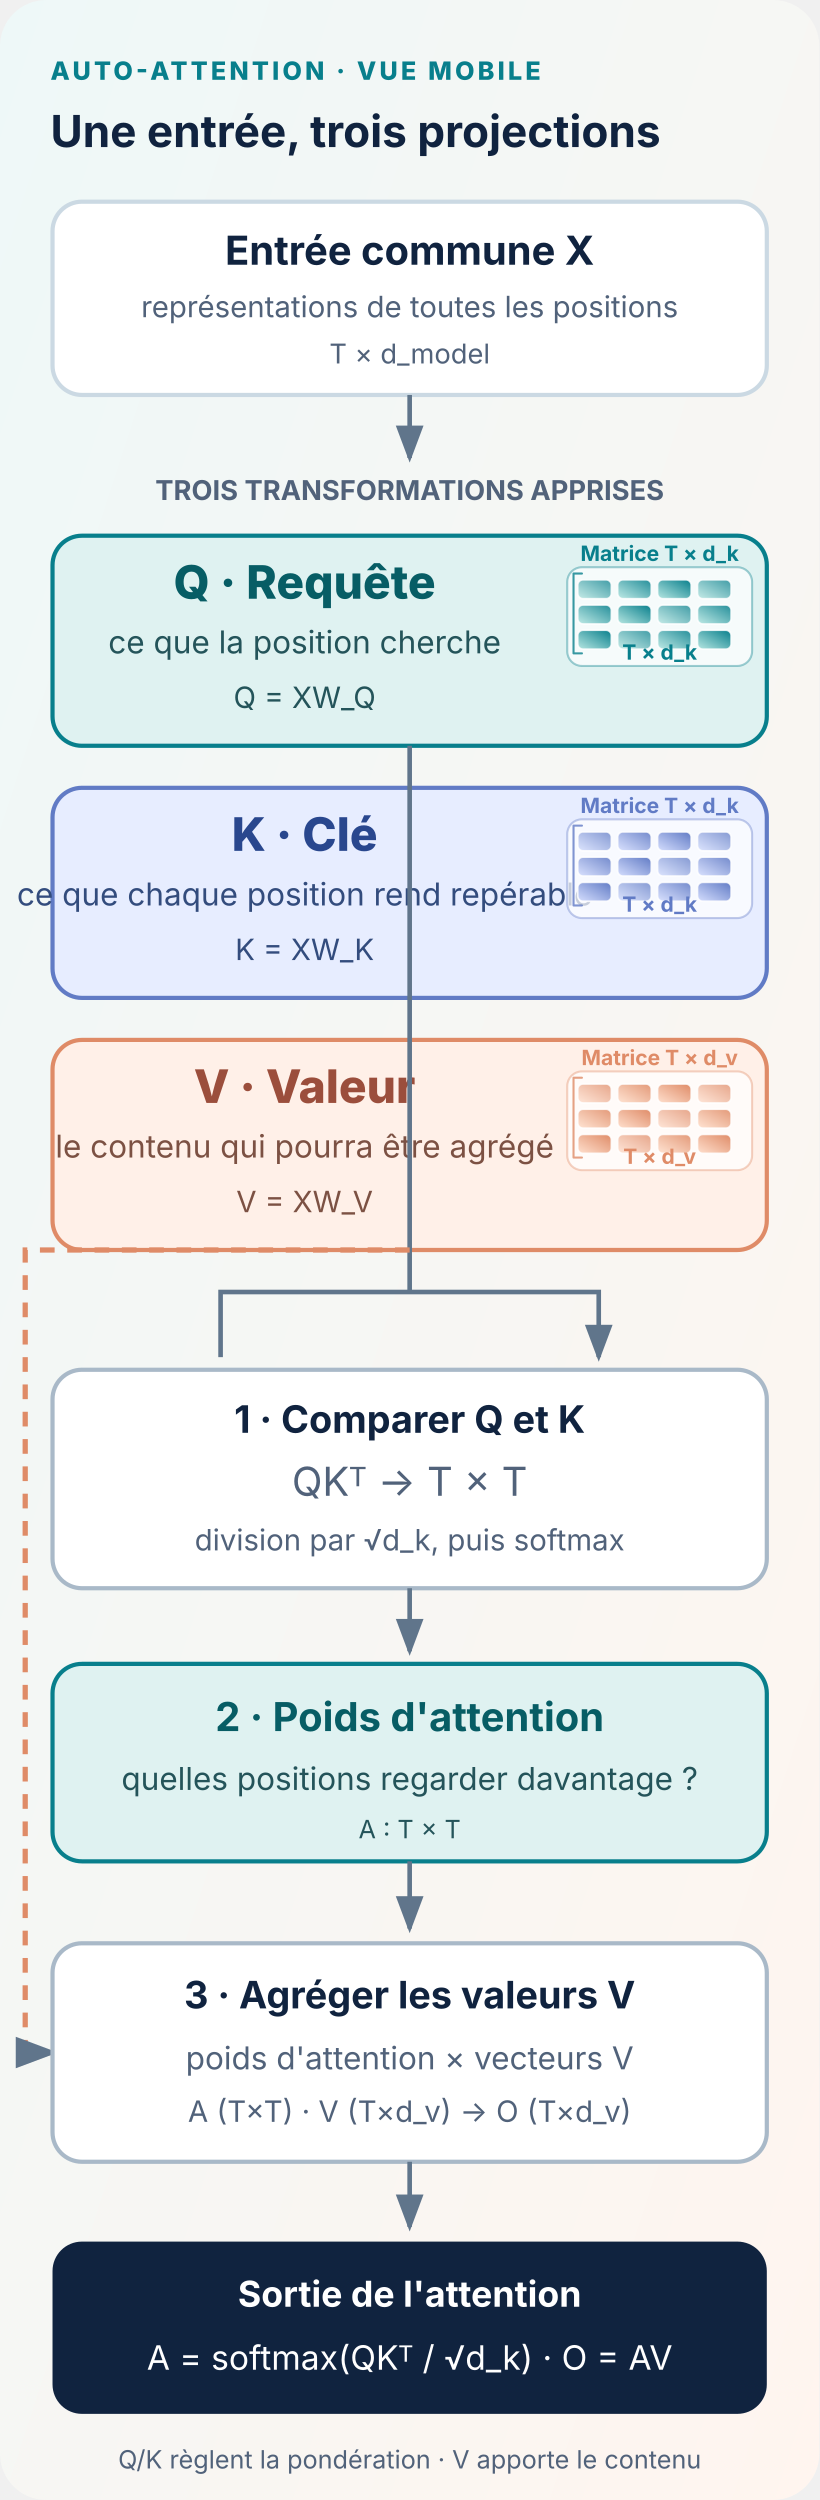
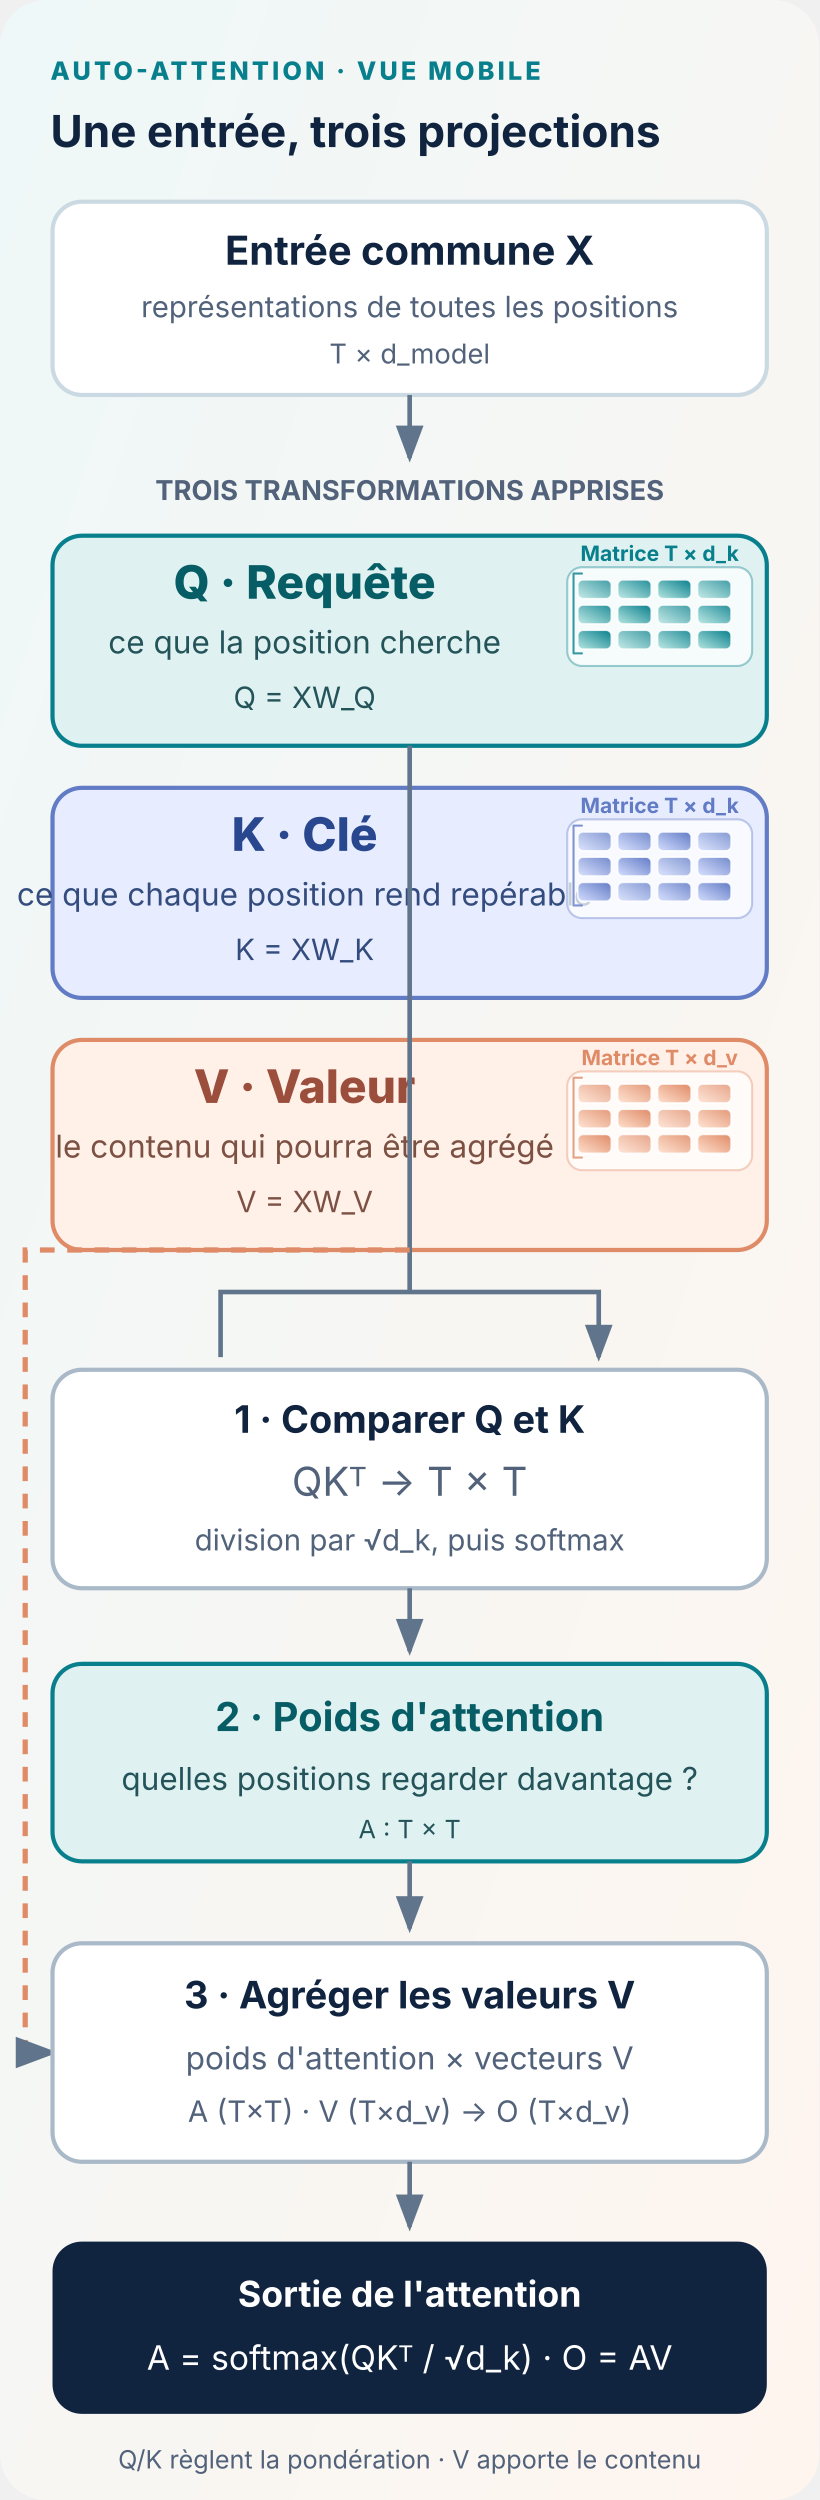
<svg xmlns="http://www.w3.org/2000/svg" viewBox="0 0 390 1190" role="img" aria-labelledby="title desc">
  <defs>
    <linearGradient id="qMatrix" x1="0" y1="1" x2="1" y2="0">
      <stop stop-color="#b7e7e2" />
      <stop offset="1" stop-color="#087f8c" />
    </linearGradient>
    <linearGradient id="kMatrix" x1="0" y1="1" x2="1" y2="0">
      <stop stop-color="#d5defe" />
      <stop offset="1" stop-color="#617bc5" />
    </linearGradient>
    <linearGradient id="vMatrix" x1="0" y1="1" x2="1" y2="0">
      <stop stop-color="#ffe0ce" />
      <stop offset="1" stop-color="#df8b67" />
    </linearGradient>
    <linearGradient id="bgm" x1="0" y1="0" x2="1" y2="1">
      <stop stop-color="#eef8f8" />
      <stop offset="1" stop-color="#fff5ef" />
    </linearGradient>
    <marker id="arrm" markerWidth="9" markerHeight="9" refX="7" refY="3" orient="auto">
      <path d="M0 0 L0 6 L8 3z" fill="#60758b" />
    </marker>
  </defs>
  <rect width="390" height="1190" rx="22" fill="url(#bgm)" />
  <text x="24" y="38" font-family="Inter,Arial,sans-serif" font-size="12" font-weight="800" letter-spacing="1.5" fill="#087f8c">AUTO-ATTENTION · VUE MOBILE</text>
  <text x="24" y="70" font-family="Inter,Arial,sans-serif" font-size="21" font-weight="750" fill="#10233f">Une entrée, trois projections</text>
  <rect x="25" y="96" width="340" height="92" rx="14" fill="#fff" stroke="#cbd9e3" stroke-width="2" />
  <text x="195" y="126" text-anchor="middle" font-family="Inter,Arial,sans-serif" font-size="19" font-weight="750" fill="#10233f">Entrée commune X</text>
  <text x="195" y="151" text-anchor="middle" font-family="Inter,Arial,sans-serif" font-size="14" fill="#51627a">représentations de toutes les positions</text>
  <text x="195" y="173" text-anchor="middle" font-family="Inter,Arial,sans-serif" font-size="13" fill="#51627a">T × d_model</text>
  <path d="M195 188 V218" stroke="#60758b" stroke-width="2.2" marker-end="url(#arrm)" />
  <text x="195" y="238" text-anchor="middle" font-family="Inter,Arial,sans-serif" font-size="13" font-weight="700" fill="#51627a">TROIS TRANSFORMATIONS APPRISES</text>
  <rect x="25" y="255" width="340" height="100" rx="14" fill="#dff2f1" stroke="#087f8c" stroke-width="2" />
  <text x="145" y="285" text-anchor="middle" font-family="Inter,Arial,sans-serif" font-size="22" font-weight="800" fill="#075d65">Q · Requête</text>
  <text x="145" y="311" text-anchor="middle" font-family="Inter,Arial,sans-serif" font-size="15" fill="#24545a">ce que la position cherche</text>
  <text x="145" y="337" text-anchor="middle" font-family="Inter,Arial,sans-serif" font-size="14" fill="#24545a">Q = XW_Q</text>
  <text x="314" y="267" text-anchor="middle" font-family="Inter,Arial,sans-serif" font-size="10" font-weight="750" fill="#087f8c">Matrice T × d_k</text>
  <g>
    <rect x="270" y="270" width="88" height="47" rx="7" fill="#ffffff" fill-opacity=".72" stroke="#087f8c" stroke-opacity=".38" stroke-width="1" />
    <rect x="275" y="276" width="16" height="9" rx="2.5" fill="url(#qMatrix)" fill-opacity="0.76" stroke="#ffffff" stroke-opacity=".82" stroke-width=".8" />
    <rect x="294" y="276" width="16" height="9" rx="2.5" fill="url(#qMatrix)" fill-opacity="0.88" stroke="#ffffff" stroke-opacity=".82" stroke-width=".8" />
    <rect x="313" y="276" width="16" height="9" rx="2.5" fill="url(#qMatrix)" fill-opacity="1" stroke="#ffffff" stroke-opacity=".82" stroke-width=".8" />
    <rect x="332" y="276" width="16" height="9" rx="2.5" fill="url(#qMatrix)" fill-opacity="0.76" stroke="#ffffff" stroke-opacity=".82" stroke-width=".8" />
    <rect x="275" y="288" width="16" height="9" rx="2.5" fill="url(#qMatrix)" fill-opacity="0.88" stroke="#ffffff" stroke-opacity=".82" stroke-width=".8" />
    <rect x="294" y="288" width="16" height="9" rx="2.5" fill="url(#qMatrix)" fill-opacity="1" stroke="#ffffff" stroke-opacity=".82" stroke-width=".8" />
    <rect x="313" y="288" width="16" height="9" rx="2.5" fill="url(#qMatrix)" fill-opacity="0.76" stroke="#ffffff" stroke-opacity=".82" stroke-width=".8" />
    <rect x="332" y="288" width="16" height="9" rx="2.5" fill="url(#qMatrix)" fill-opacity="0.88" stroke="#ffffff" stroke-opacity=".82" stroke-width=".8" />
    <rect x="275" y="300" width="16" height="9" rx="2.5" fill="url(#qMatrix)" fill-opacity="1" stroke="#ffffff" stroke-opacity=".82" stroke-width=".8" />
    <rect x="294" y="300" width="16" height="9" rx="2.5" fill="url(#qMatrix)" fill-opacity="0.76" stroke="#ffffff" stroke-opacity=".82" stroke-width=".8" />
    <rect x="313" y="300" width="16" height="9" rx="2.5" fill="url(#qMatrix)" fill-opacity="0.88" stroke="#ffffff" stroke-opacity=".82" stroke-width=".8" />
    <rect x="332" y="300" width="16" height="9" rx="2.5" fill="url(#qMatrix)" fill-opacity="1" stroke="#ffffff" stroke-opacity=".82" stroke-width=".8" />
    <path d="M273 273 V311 M273 273 h4 M273 311 h4" fill="none" stroke="#087f8c" stroke-width="1" stroke-linecap="round" opacity=".8" />
  </g>
-   <text x="314" y="314" text-anchor="middle" font-family="Inter,Arial,sans-serif" font-size="10" font-weight="750" fill="#087f8c">T × d_k</text>
  <rect x="25" y="375" width="340" height="100" rx="14" fill="#e7edff" stroke="#617bc5" stroke-width="2" />
  <text x="145" y="405" text-anchor="middle" font-family="Inter,Arial,sans-serif" font-size="22" font-weight="800" fill="#29478e">K · Clé</text>
  <text x="145" y="431" text-anchor="middle" font-family="Inter,Arial,sans-serif" font-size="15" fill="#334c7d">ce que chaque position rend repérable</text>
  <text x="145" y="457" text-anchor="middle" font-family="Inter,Arial,sans-serif" font-size="14" fill="#334c7d">K = XW_K</text>
  <text x="314" y="387" text-anchor="middle" font-family="Inter,Arial,sans-serif" font-size="10" font-weight="750" fill="#617bc5">Matrice T × d_k</text>
  <g>
    <rect x="270" y="390" width="88" height="47" rx="7" fill="#ffffff" fill-opacity=".72" stroke="#617bc5" stroke-opacity=".38" stroke-width="1" />
    <rect x="275" y="396" width="16" height="9" rx="2.5" fill="url(#kMatrix)" fill-opacity="0.76" stroke="#ffffff" stroke-opacity=".82" stroke-width=".8" />
    <rect x="294" y="396" width="16" height="9" rx="2.5" fill="url(#kMatrix)" fill-opacity="0.88" stroke="#ffffff" stroke-opacity=".82" stroke-width=".8" />
    <rect x="313" y="396" width="16" height="9" rx="2.5" fill="url(#kMatrix)" fill-opacity="1" stroke="#ffffff" stroke-opacity=".82" stroke-width=".8" />
    <rect x="332" y="396" width="16" height="9" rx="2.5" fill="url(#kMatrix)" fill-opacity="0.76" stroke="#ffffff" stroke-opacity=".82" stroke-width=".8" />
    <rect x="275" y="408" width="16" height="9" rx="2.5" fill="url(#kMatrix)" fill-opacity="0.88" stroke="#ffffff" stroke-opacity=".82" stroke-width=".8" />
    <rect x="294" y="408" width="16" height="9" rx="2.5" fill="url(#kMatrix)" fill-opacity="1" stroke="#ffffff" stroke-opacity=".82" stroke-width=".8" />
    <rect x="313" y="408" width="16" height="9" rx="2.5" fill="url(#kMatrix)" fill-opacity="0.76" stroke="#ffffff" stroke-opacity=".82" stroke-width=".8" />
    <rect x="332" y="408" width="16" height="9" rx="2.5" fill="url(#kMatrix)" fill-opacity="0.88" stroke="#ffffff" stroke-opacity=".82" stroke-width=".8" />
    <rect x="275" y="420" width="16" height="9" rx="2.5" fill="url(#kMatrix)" fill-opacity="1" stroke="#ffffff" stroke-opacity=".82" stroke-width=".8" />
    <rect x="294" y="420" width="16" height="9" rx="2.5" fill="url(#kMatrix)" fill-opacity="0.76" stroke="#ffffff" stroke-opacity=".82" stroke-width=".8" />
    <rect x="313" y="420" width="16" height="9" rx="2.5" fill="url(#kMatrix)" fill-opacity="0.88" stroke="#ffffff" stroke-opacity=".82" stroke-width=".8" />
    <rect x="332" y="420" width="16" height="9" rx="2.5" fill="url(#kMatrix)" fill-opacity="1" stroke="#ffffff" stroke-opacity=".82" stroke-width=".8" />
    <path d="M273 393 V431 M273 393 h4 M273 431 h4" fill="none" stroke="#617bc5" stroke-width="1" stroke-linecap="round" opacity=".8" />
  </g>
-   <text x="314" y="434" text-anchor="middle" font-family="Inter,Arial,sans-serif" font-size="10" font-weight="750" fill="#617bc5">T × d_k</text>
  <rect x="25" y="495" width="340" height="100" rx="14" fill="#fff0e8" stroke="#df8b67" stroke-width="2" />
  <text x="145" y="525" text-anchor="middle" font-family="Inter,Arial,sans-serif" font-size="22" font-weight="800" fill="#9b4e3c">V · Valeur</text>
  <text x="145" y="551" text-anchor="middle" font-family="Inter,Arial,sans-serif" font-size="15" fill="#7c5143">le contenu qui pourra être agrégé</text>
  <text x="145" y="577" text-anchor="middle" font-family="Inter,Arial,sans-serif" font-size="14" fill="#7c5143">V = XW_V</text>
  <text x="314" y="507" text-anchor="middle" font-family="Inter,Arial,sans-serif" font-size="10" font-weight="750" fill="#df8b67">Matrice T × d_v</text>
  <g>
    <rect x="270" y="510" width="88" height="47" rx="7" fill="#ffffff" fill-opacity=".72" stroke="#df8b67" stroke-opacity=".38" stroke-width="1" />
    <rect x="275" y="516" width="16" height="9" rx="2.5" fill="url(#vMatrix)" fill-opacity="0.76" stroke="#ffffff" stroke-opacity=".82" stroke-width=".8" />
    <rect x="294" y="516" width="16" height="9" rx="2.5" fill="url(#vMatrix)" fill-opacity="0.88" stroke="#ffffff" stroke-opacity=".82" stroke-width=".8" />
    <rect x="313" y="516" width="16" height="9" rx="2.5" fill="url(#vMatrix)" fill-opacity="1" stroke="#ffffff" stroke-opacity=".82" stroke-width=".8" />
    <rect x="332" y="516" width="16" height="9" rx="2.5" fill="url(#vMatrix)" fill-opacity="0.76" stroke="#ffffff" stroke-opacity=".82" stroke-width=".8" />
    <rect x="275" y="528" width="16" height="9" rx="2.5" fill="url(#vMatrix)" fill-opacity="0.88" stroke="#ffffff" stroke-opacity=".82" stroke-width=".8" />
    <rect x="294" y="528" width="16" height="9" rx="2.5" fill="url(#vMatrix)" fill-opacity="1" stroke="#ffffff" stroke-opacity=".82" stroke-width=".8" />
    <rect x="313" y="528" width="16" height="9" rx="2.5" fill="url(#vMatrix)" fill-opacity="0.76" stroke="#ffffff" stroke-opacity=".82" stroke-width=".8" />
    <rect x="332" y="528" width="16" height="9" rx="2.5" fill="url(#vMatrix)" fill-opacity="0.88" stroke="#ffffff" stroke-opacity=".82" stroke-width=".8" />
    <rect x="275" y="540" width="16" height="9" rx="2.5" fill="url(#vMatrix)" fill-opacity="1" stroke="#ffffff" stroke-opacity=".82" stroke-width=".8" />
    <rect x="294" y="540" width="16" height="9" rx="2.5" fill="url(#vMatrix)" fill-opacity="0.76" stroke="#ffffff" stroke-opacity=".82" stroke-width=".8" />
    <rect x="313" y="540" width="16" height="9" rx="2.5" fill="url(#vMatrix)" fill-opacity="0.88" stroke="#ffffff" stroke-opacity=".82" stroke-width=".8" />
    <rect x="332" y="540" width="16" height="9" rx="2.5" fill="url(#vMatrix)" fill-opacity="1" stroke="#ffffff" stroke-opacity=".82" stroke-width=".8" />
    <path d="M273 513 V551 M273 513 h4 M273 551 h4" fill="none" stroke="#df8b67" stroke-width="1" stroke-linecap="round" opacity=".8" />
  </g>
-   <text x="314" y="554" text-anchor="middle" font-family="Inter,Arial,sans-serif" font-size="10" font-weight="750" fill="#df8b67">T × d_v</text>
  <path d="M195 355 V615 H105 V646 M195 475 V615 H285 V646" fill="none" stroke="#60758b" stroke-width="2.2" marker-end="url(#arrm)" />
  <rect x="25" y="652" width="340" height="104" rx="14" fill="#fff" stroke="#a9b9c8" stroke-width="2" />
  <text x="195" y="682" text-anchor="middle" font-family="Inter,Arial,sans-serif" font-size="18" font-weight="750" fill="#10233f">1 · Comparer Q et K</text>
  <text x="195" y="712" text-anchor="middle" font-family="Inter,Arial,sans-serif" font-size="19" fill="#51627a">QKᵀ → T × T</text>
  <text x="195" y="738" text-anchor="middle" font-family="Inter,Arial,sans-serif" font-size="14" fill="#51627a">division par √d_k, puis softmax</text>
  <path d="M195 756 V786" stroke="#60758b" stroke-width="2.2" marker-end="url(#arrm)" />
  <rect x="25" y="792" width="340" height="94" rx="14" fill="#dff2f1" stroke="#087f8c" stroke-width="2" />
  <text x="195" y="824" text-anchor="middle" font-family="Inter,Arial,sans-serif" font-size="19" font-weight="750" fill="#075d65">2 · Poids d'attention</text>
  <text x="195" y="852" text-anchor="middle" font-family="Inter,Arial,sans-serif" font-size="15" fill="#24545a">quelles positions regarder davantage ?</text>
  <text x="195" y="875" text-anchor="middle" font-family="Inter,Arial,sans-serif" font-size="12" fill="#24545a">A : T × T</text>
  <path d="M195 886 V918" stroke="#60758b" stroke-width="2.2" marker-end="url(#arrm)" />
  <path d="M195 595 H12 V977 H25" fill="none" stroke="#df8b67" stroke-width="2.5" stroke-dasharray="7 6" marker-end="url(#arrm)" />
  <rect x="25" y="925" width="340" height="104" rx="14" fill="#fff" stroke="#a9b9c8" stroke-width="2" />
  <text x="195" y="956" text-anchor="middle" font-family="Inter,Arial,sans-serif" font-size="18" font-weight="750" fill="#10233f">3 · Agréger les valeurs V</text>
  <text x="195" y="985" text-anchor="middle" font-family="Inter,Arial,sans-serif" font-size="15" fill="#51627a">poids d'attention × vecteurs V</text>
  <text x="195" y="1010" text-anchor="middle" font-family="Inter,Arial,sans-serif" font-size="14" fill="#51627a">A (T×T) · V (T×d_v) → O (T×d_v)</text>
  <path d="M195 1029 V1060" stroke="#60758b" stroke-width="2.2" marker-end="url(#arrm)" />
  <rect x="25" y="1067" width="340" height="82" rx="14" fill="#10233f" />
  <text x="195" y="1098" text-anchor="middle" font-family="Inter,Arial,sans-serif" font-size="17" font-weight="750" fill="#fff">Sortie de l'attention</text>
  <text x="195" y="1128" text-anchor="middle" font-family="Inter,Arial,sans-serif" font-size="16" fill="#fff">A = softmax(QKᵀ / √d_k) · O = AV</text>
  <text x="195" y="1175" text-anchor="middle" font-family="Inter,Arial,sans-serif" font-size="12" fill="#51627a">Q/K règlent la pondération · V apporte le contenu</text>
</svg>
